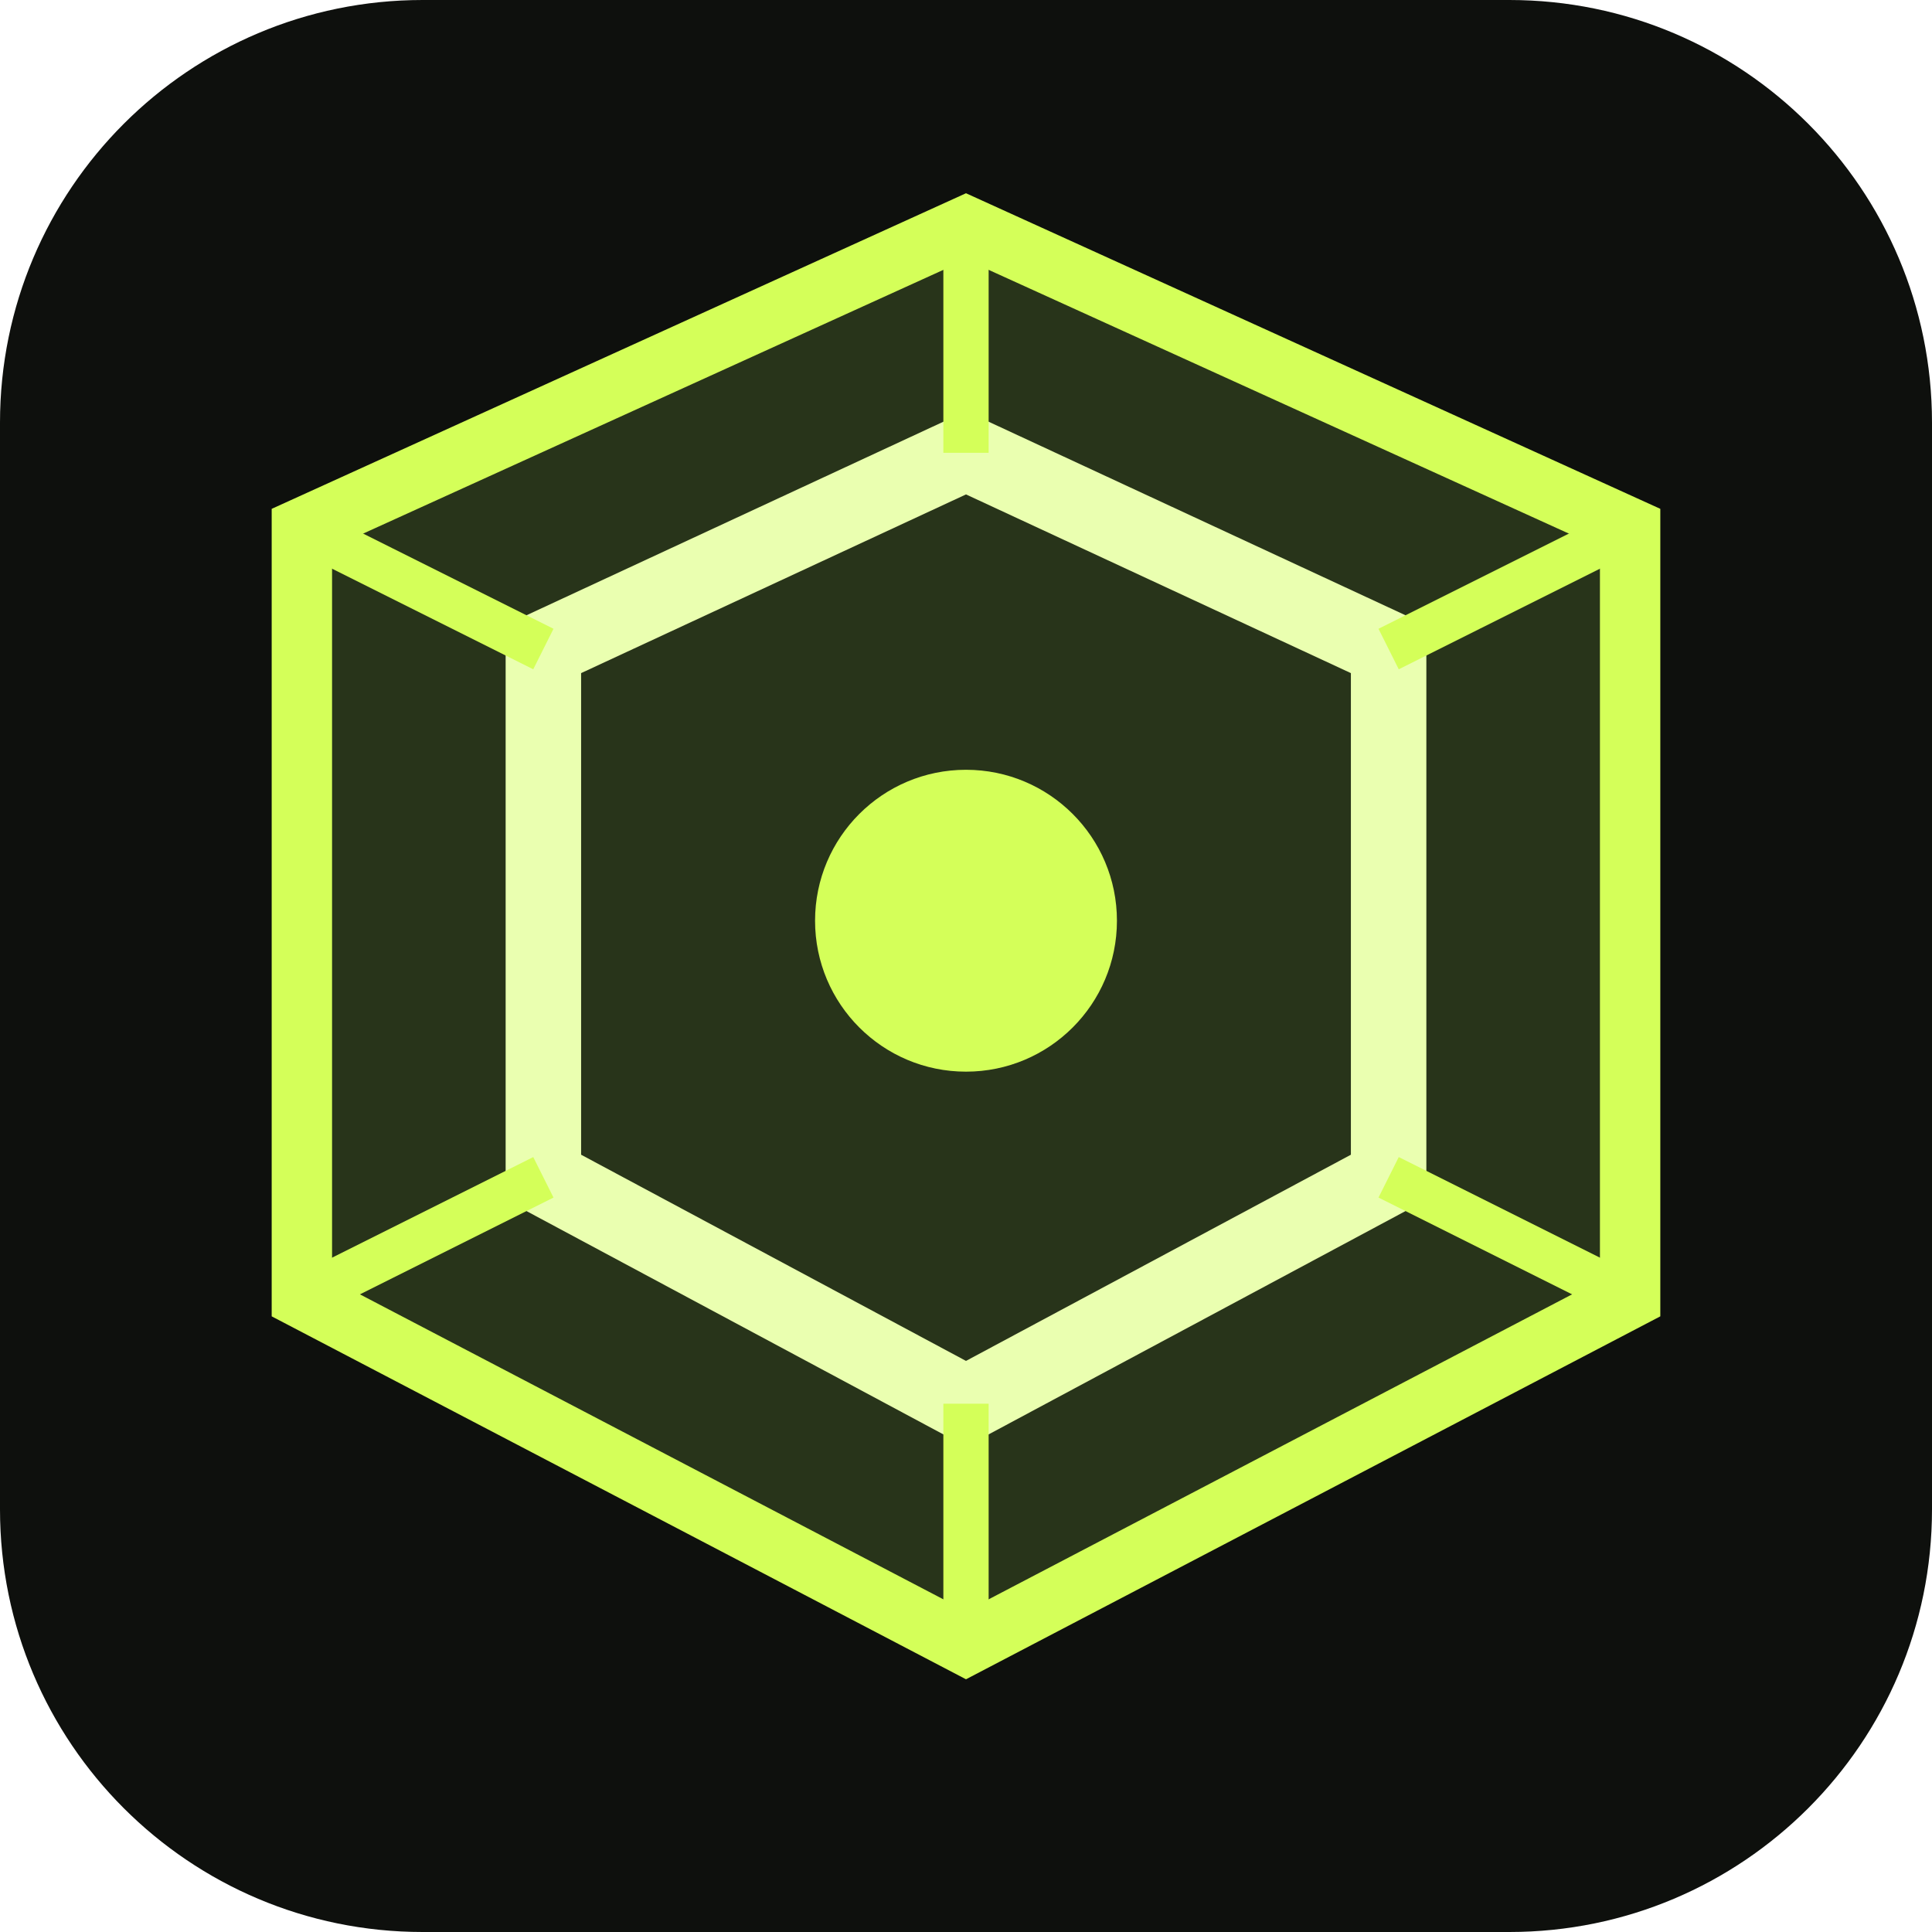
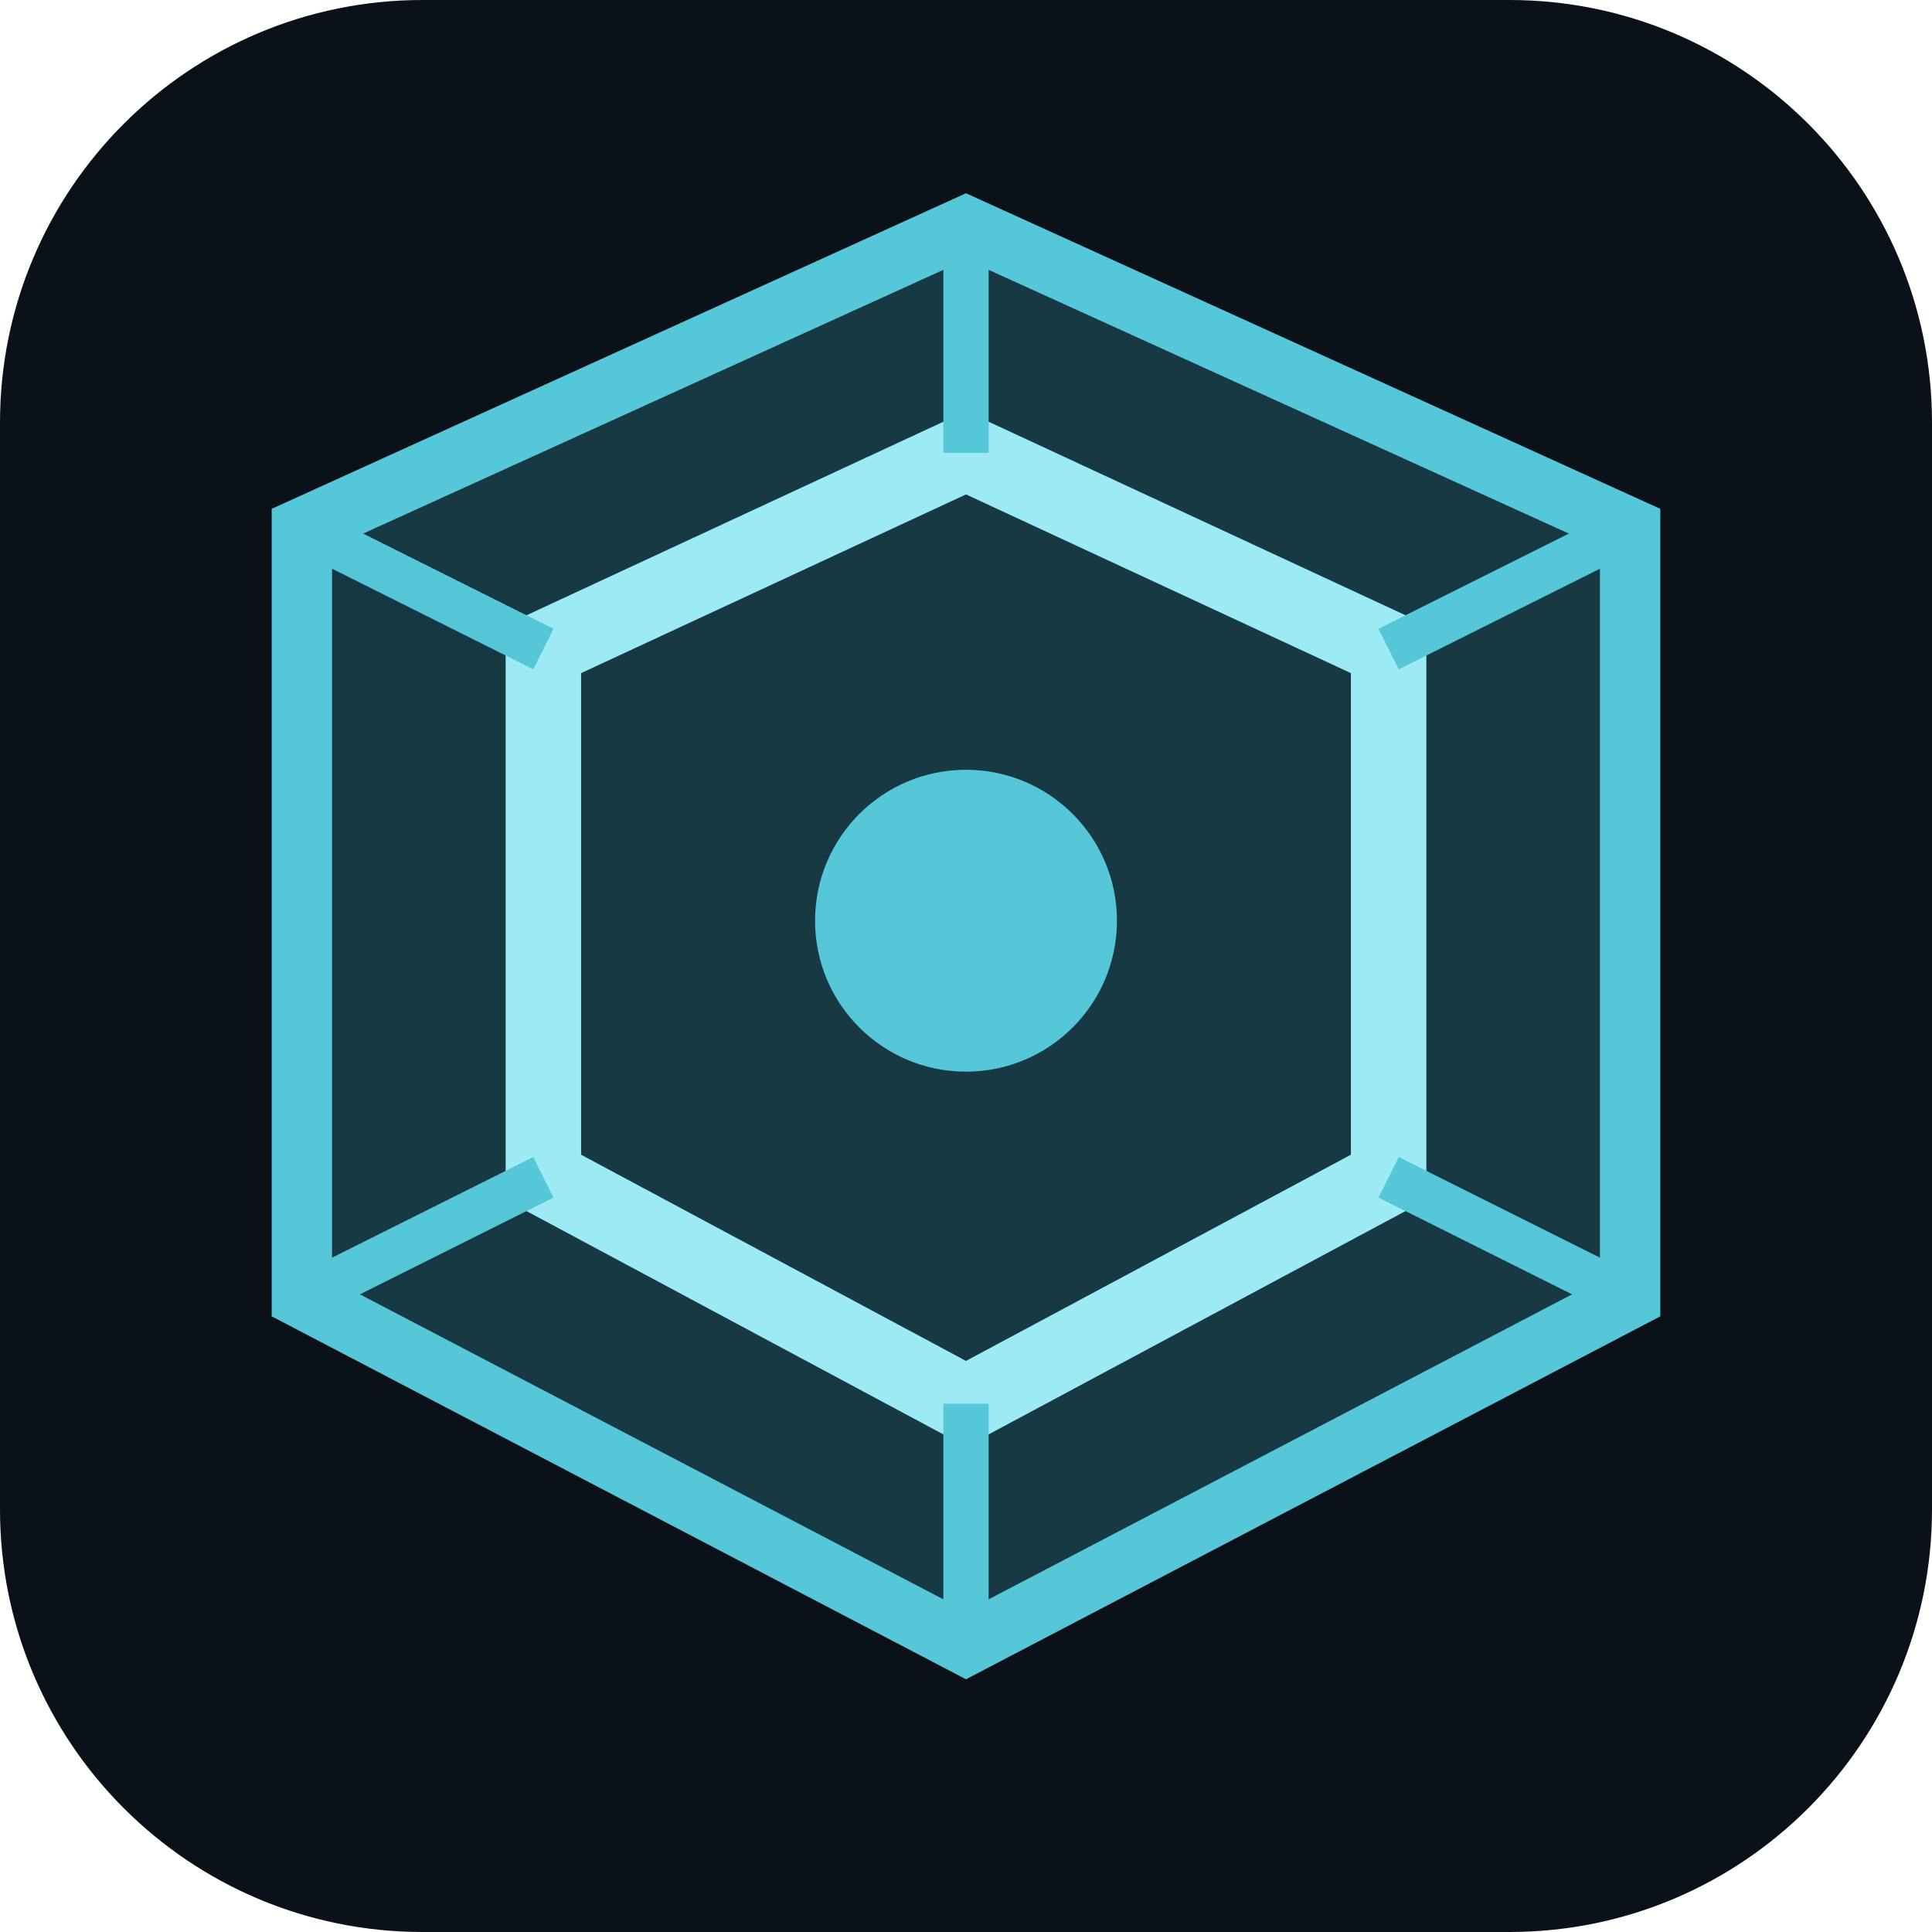
<svg xmlns="http://www.w3.org/2000/svg" viewBox="0 0 128 128" role="img" aria-label="Sovereign Workbench logo">
-   <rect width="128" height="128" rx="28" fill="#0e100d" />
-   <path d="M20 35 64 15 108 35 108 86 64 109 20 86Z" fill="#28341a" stroke="#d4ff59" stroke-width="4" />
-   <path d="M36 43 64 30 92 43 92 78 64 93 36 78Z" fill="none" stroke="#eaffb0" stroke-width="5" />
-   <circle cx="64" cy="61" r="10" fill="#d4ff59" />
-   <path d="M64 15V30M20 35 36 43M108 35 92 43M20 86 36 78M108 86 92 78M64 109V93" stroke="#d4ff59" stroke-width="3" />
+   <rect width="128" height="128" rx="28" fill="#0b1118" />
+   <path d="M20 35 64 15 108 35 108 86 64 109 20 86Z" fill="#173944" stroke="#55c7d9" stroke-width="4" />
+   <path d="M36 43 64 30 92 43 92 78 64 93 36 78Z" fill="none" stroke="#9beaf4" stroke-width="5" />
+   <circle cx="64" cy="61" r="10" fill="#55c7d9" />
+   <path d="M64 15V30M20 35 36 43M108 35 92 43M20 86 36 78M108 86 92 78M64 109V93" stroke="#55c7d9" stroke-width="3" />
</svg>
